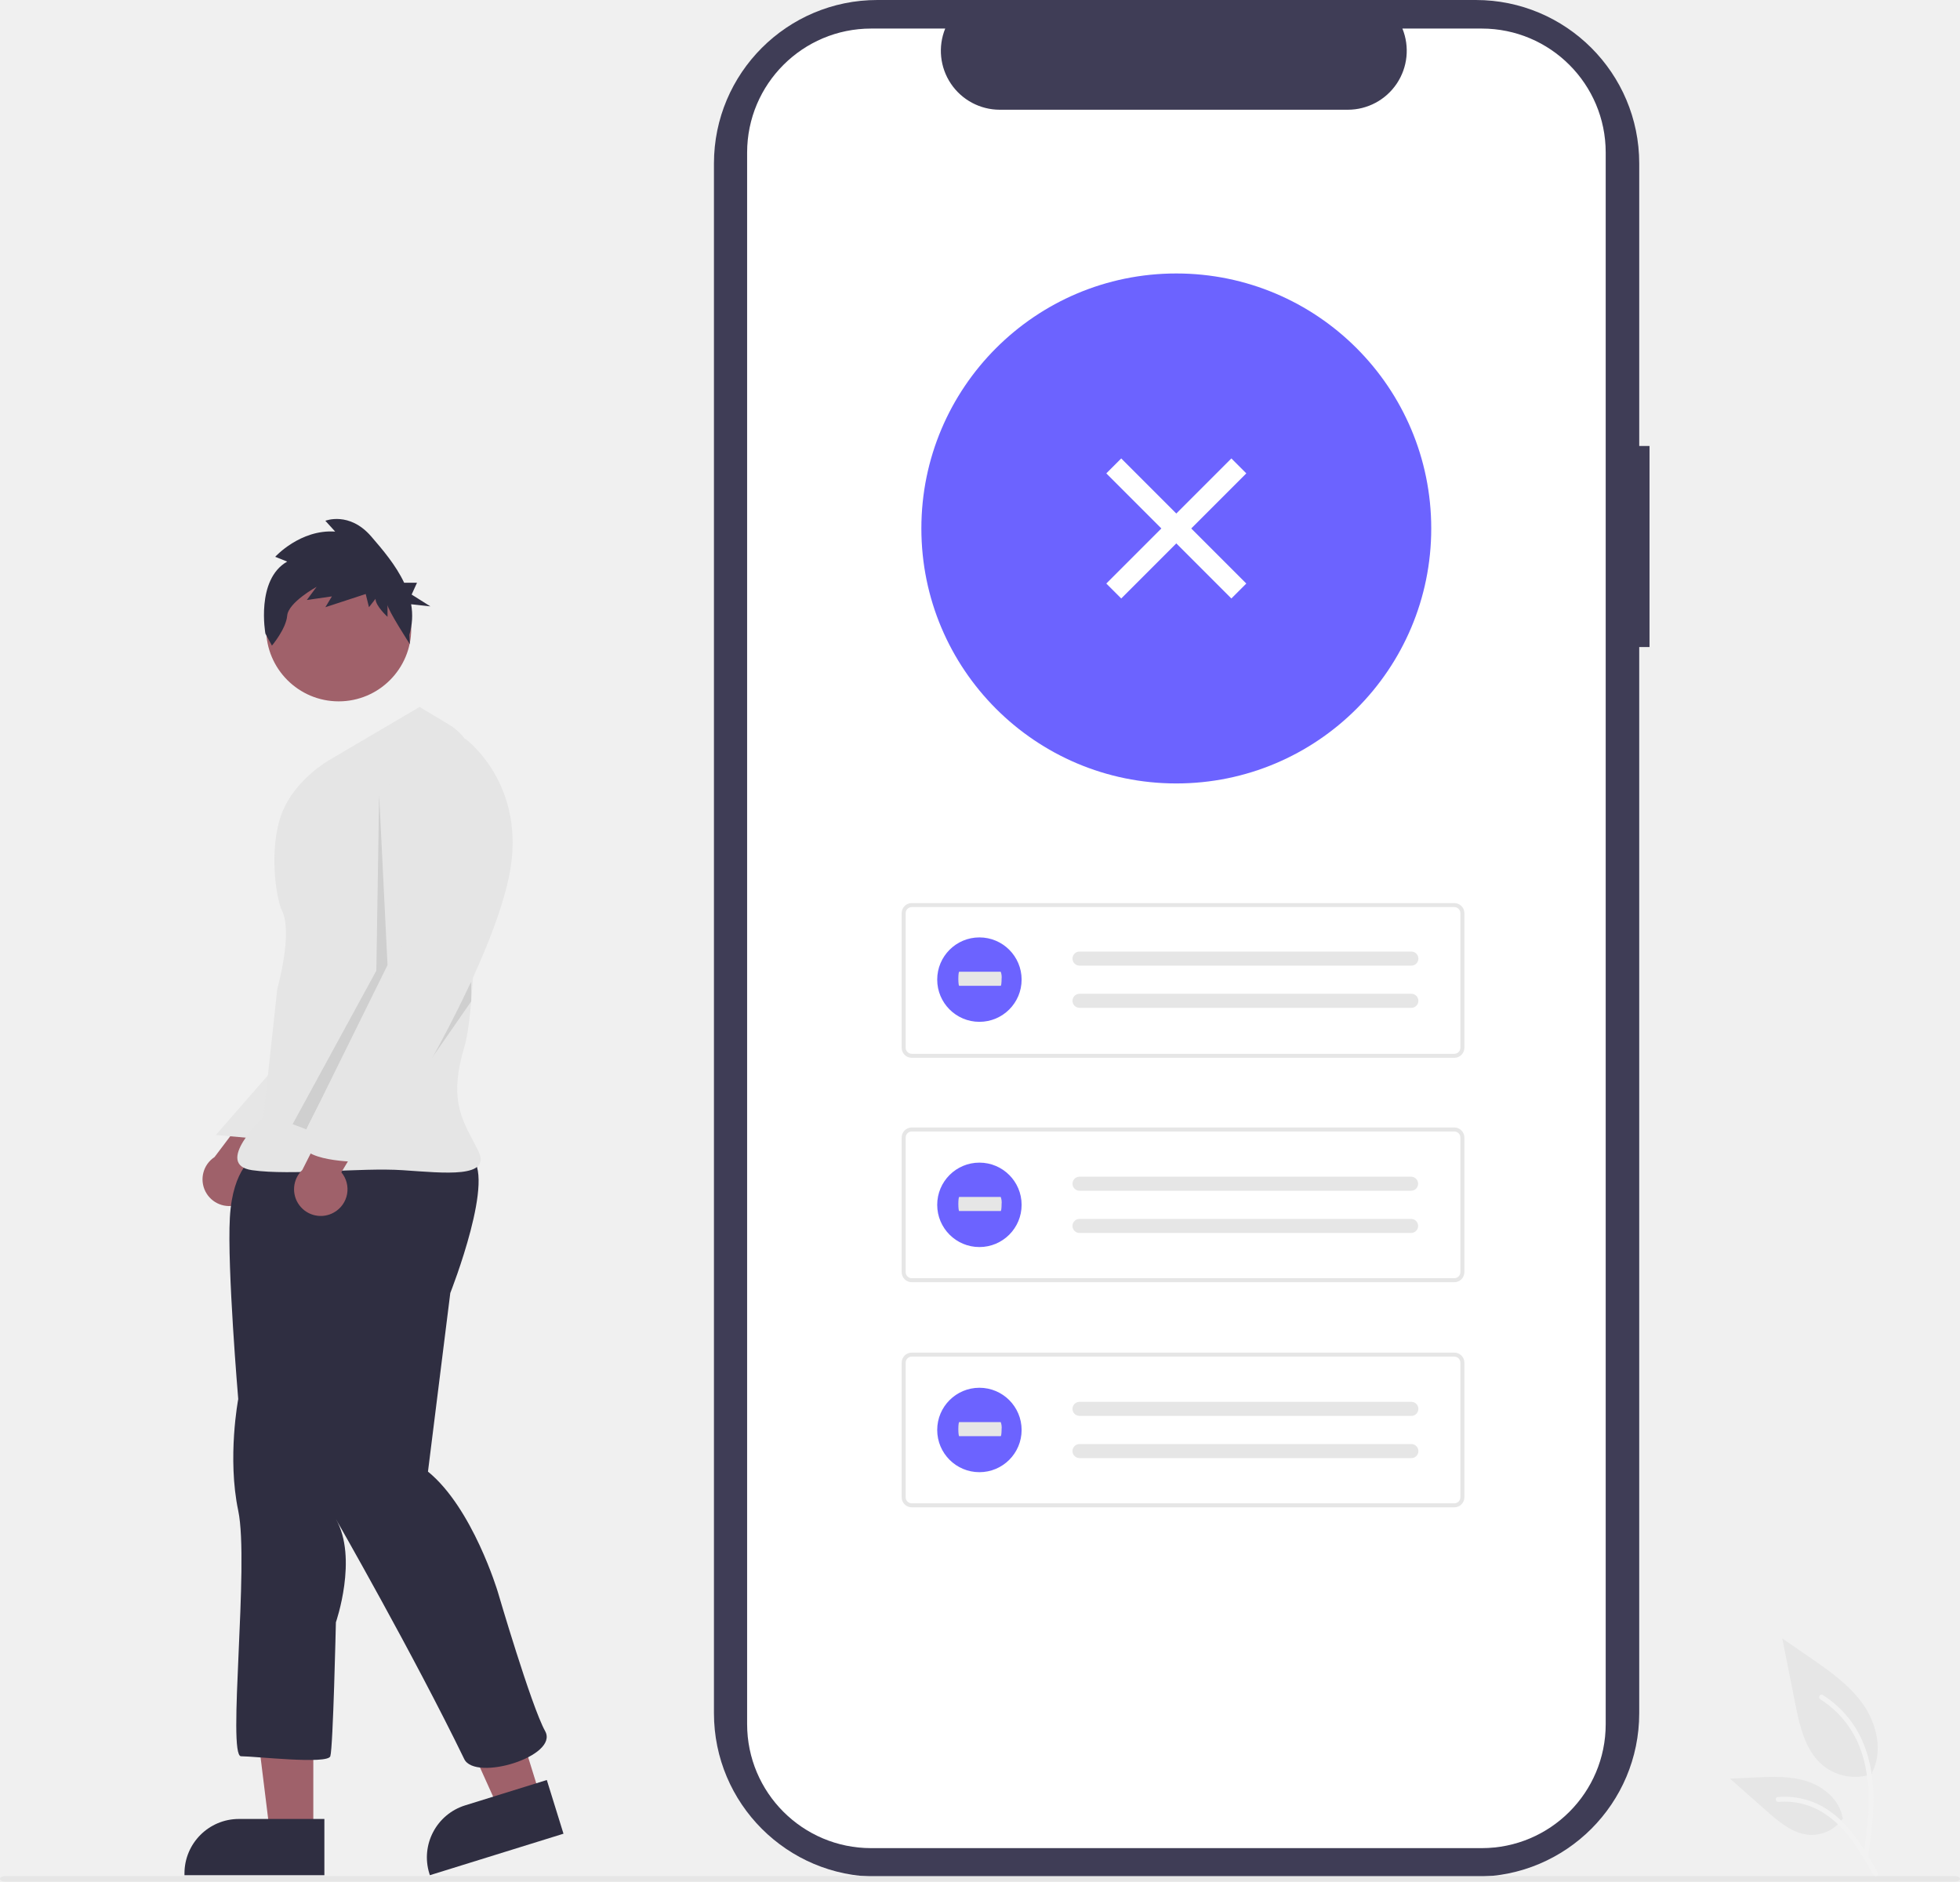
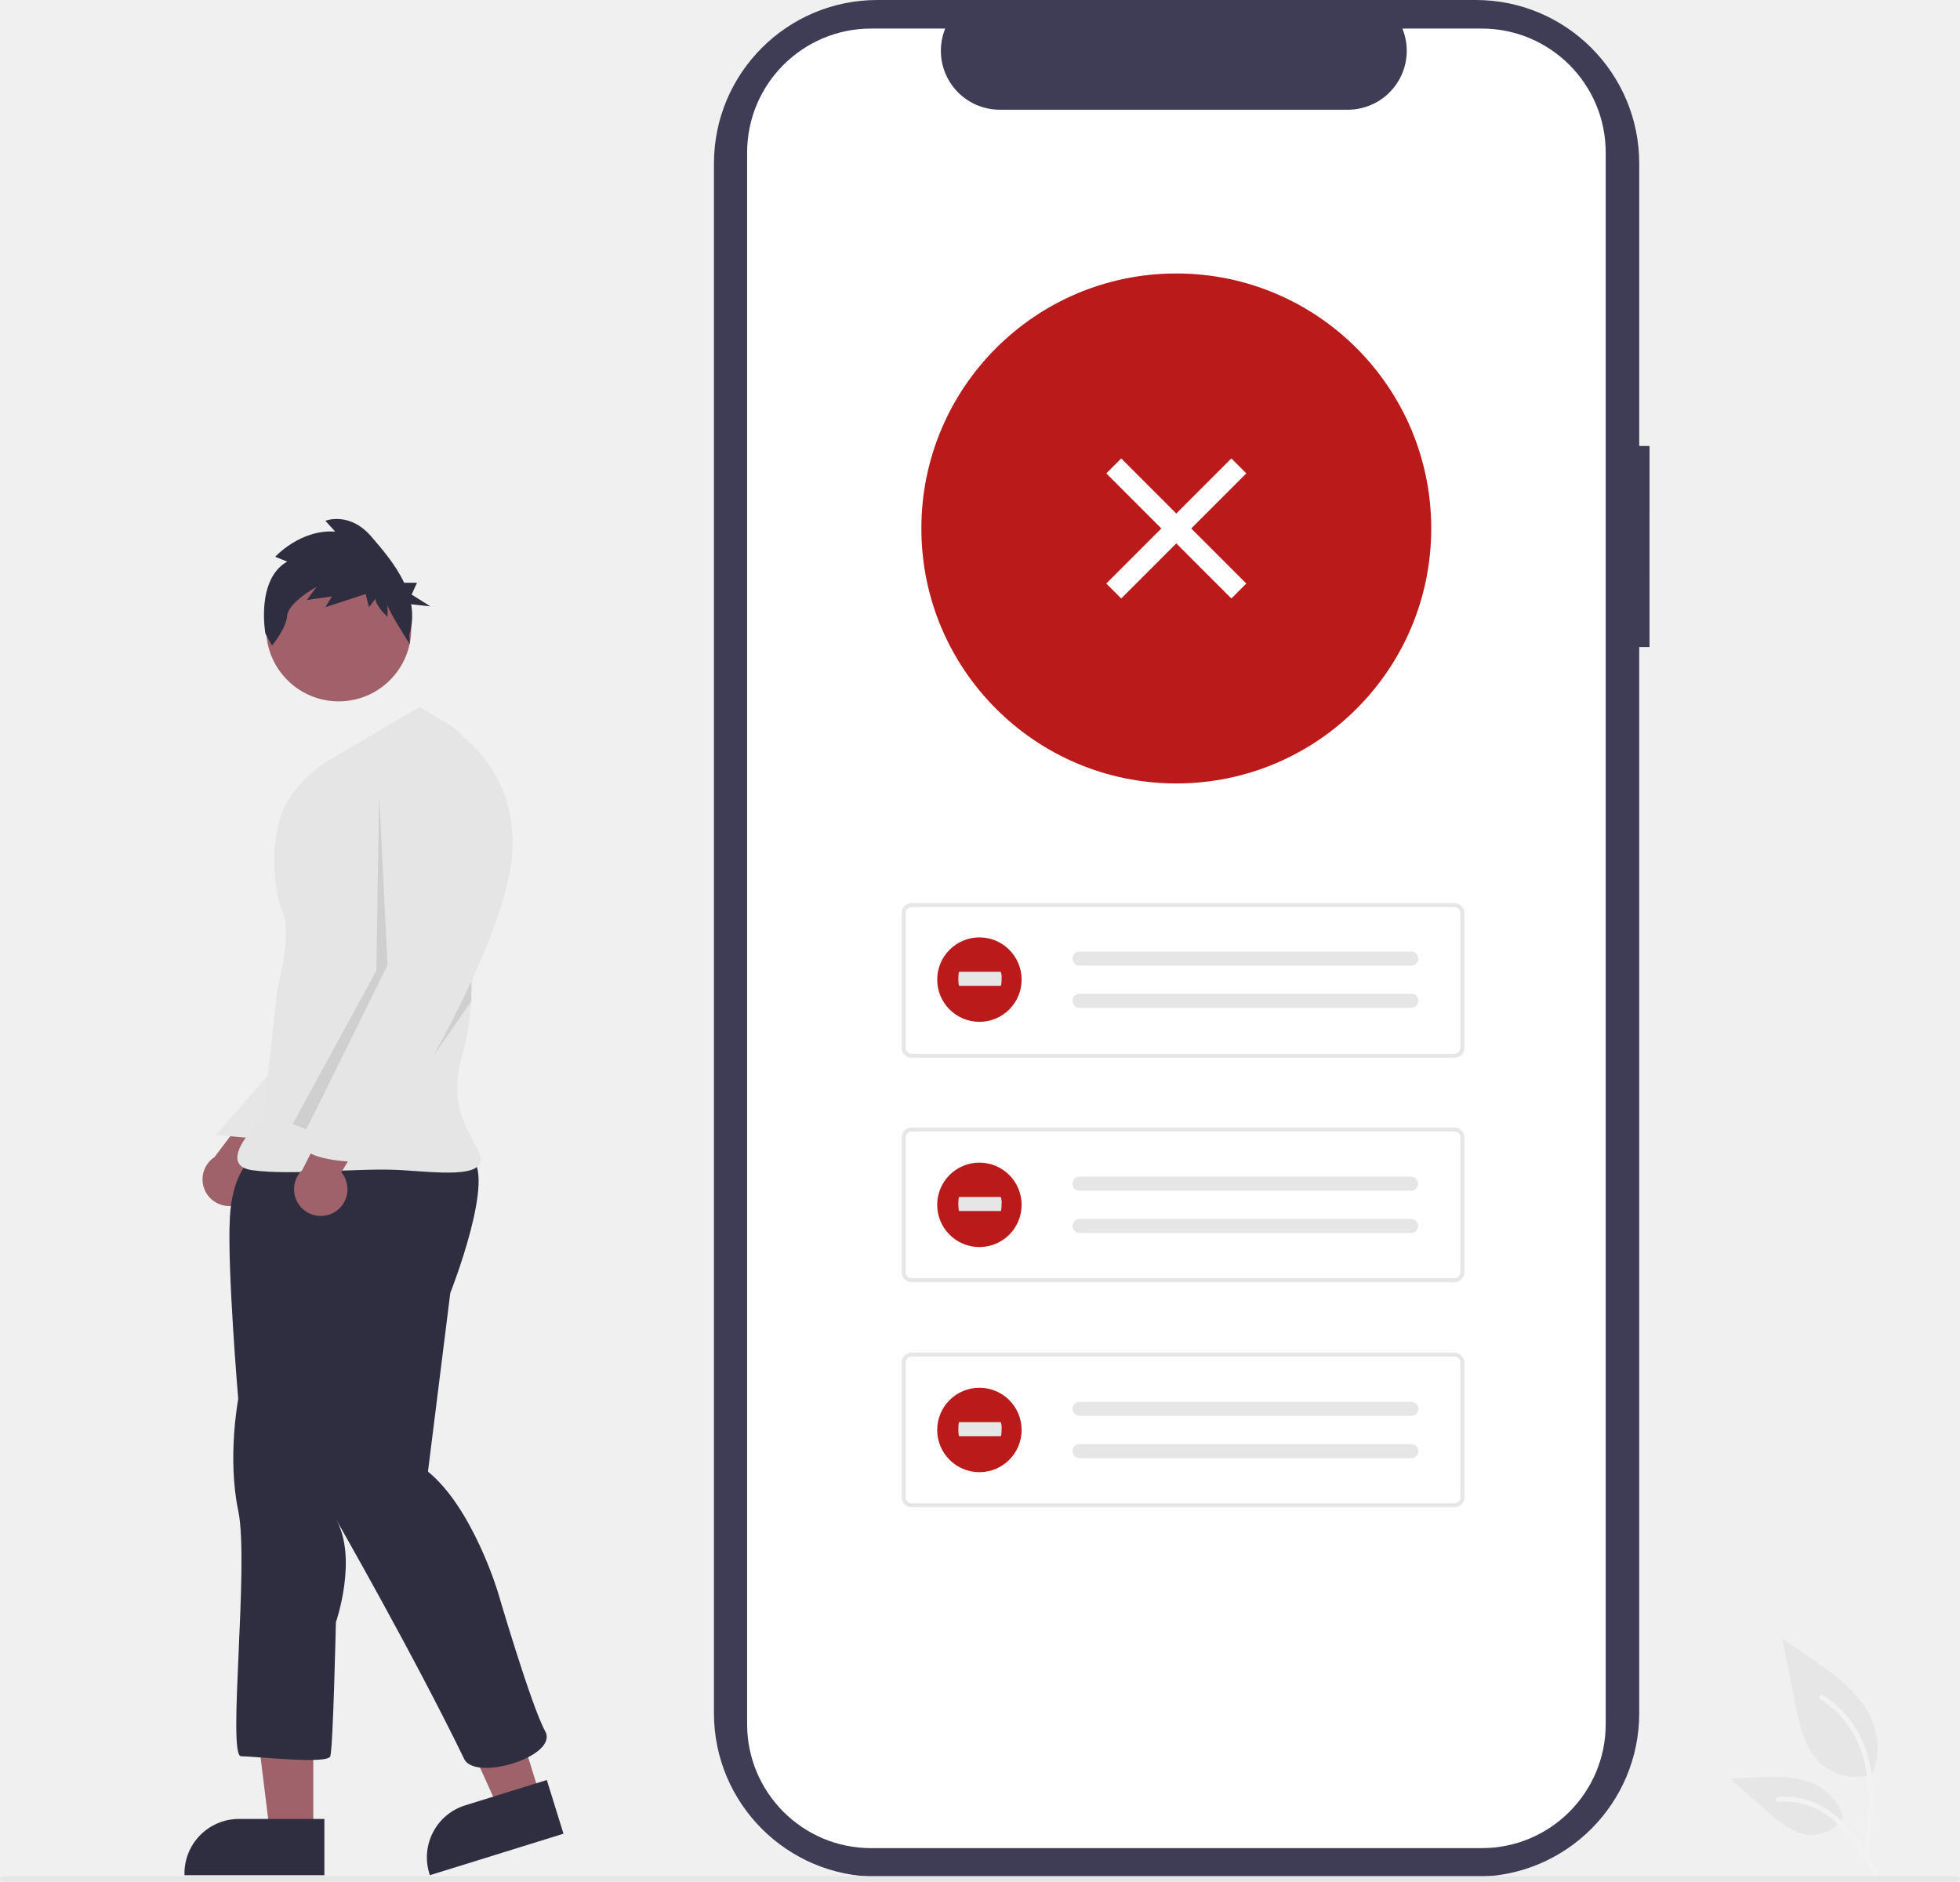
<svg xmlns="http://www.w3.org/2000/svg" data-name="Layer 1" width="742.417" height="712.573" viewBox="0 0 742.417 712.573">
-   <path id="aa38b2e7-2ea9-4025-adcf-83f87c0cfc4a-278" data-name="Path 968" d="M853.606,262.605h-3.9v-106.977a61.915,61.915,0,0,0-61.915-61.915h-226.65a61.915,61.915,0,0,0-61.916,61.914v586.884a61.915,61.915,0,0,0,61.915,61.915h226.648a61.915,61.915,0,0,0,61.915-61.915v-403.758h3.9Z" transform="translate(-228.7915 -93.71349)" fill="#3f3d56" />
-   <path id="f27259c2-0089-4137-bfd8-cb22dff914f1-279" data-name="Path 969" d="M837.006,151.481v595.175a46.959,46.959,0,0,1-46.942,46.952h-231.3a46.966,46.966,0,0,1-46.973-46.952v-595.175a46.965,46.965,0,0,1,46.971-46.951h28.058a22.329,22.329,0,0,0,20.656,30.74h131.868a22.329,22.329,0,0,0,20.656-30.74h30.055a46.959,46.959,0,0,1,46.951,46.942Z" transform="translate(-228.7915 -93.71349)" fill="#fff" />
-   <circle id="fc31cc31-f989-45cc-bd1e-521a0ee1871b" data-name="Ellipse 18" cx="445.565" cy="200.129" r="96.565" fill="#6c63ff" />
-   <path id="a573942c-3bf3-4c43-b474-689725a927f7-280" data-name="Path 39" d="M779.672,494.309h-205.537a3.81,3.81,0,0,1-3.806-3.806V439.519a3.811,3.811,0,0,1,3.806-3.806h205.537a3.811,3.811,0,0,1,3.806,3.806v50.985a3.811,3.811,0,0,1-3.806,3.806Zm-205.537-57.074a2.286,2.286,0,0,0-2.284,2.284v50.985a2.286,2.286,0,0,0,2.284,2.284h205.537a2.286,2.286,0,0,0,2.284-2.284v-50.985a2.286,2.286,0,0,0-2.284-2.284Z" transform="translate(-228.7915 -93.71349)" fill="#e6e6e6" />
-   <path id="fb5feb1e-1fe2-48fa-806d-0a2b51d12b49-281" data-name="Path 40" d="M637.699,454.074a2.664,2.664,0,0,0,0,5.329h125.605a2.665,2.665,0,0,0,.204-5.326q-.059-.002-.117-.002h-125.692Z" transform="translate(-228.7915 -93.71349)" fill="#e6e6e6" />
-   <path id="bcb9932f-0864-4b7e-b0ed-f7254bb9b8bf-282" data-name="Path 41" d="M637.699,470.058a2.664,2.664,0,0,0,0,5.329h125.605a2.665,2.665,0,0,0,.204-5.326q-.059-.002-.117-.002h-125.692Z" transform="translate(-228.7915 -93.71349)" fill="#e6e6e6" />
-   <path id="f88e2a8b-becc-4da9-bd36-af011daaaaf2-283" data-name="Path 42" d="M779.672,579.289h-205.537a3.81,3.81,0,0,1-3.806-3.806V524.499a3.811,3.811,0,0,1,3.806-3.806h205.537a3.811,3.811,0,0,1,3.806,3.806v50.985A3.811,3.811,0,0,1,779.672,579.289Zm-205.537-57.074a2.286,2.286,0,0,0-2.284,2.284v50.985a2.286,2.286,0,0,0,2.284,2.284h205.537a2.286,2.286,0,0,0,2.284-2.284v-50.985a2.286,2.286,0,0,0-2.284-2.284Z" transform="translate(-228.7915 -93.71349)" fill="#e6e6e6" />
-   <path id="e192d34f-2ccc-4f79-b47a-46430e4d87f6-284" data-name="Path 43" d="M637.699,539.33a2.664,2.664,0,0,0,0,5.329h125.605a2.665,2.665,0,0,0,.087-5.328h-125.692Z" transform="translate(-228.7915 -93.71349)" fill="#e6e6e6" />
-   <path id="b230677c-48cc-4ee6-87d6-a753204ffe47-285" data-name="Path 44" d="M637.699,555.318a2.664,2.664,0,0,0,0,5.329h125.605a2.665,2.665,0,0,0,.087-5.328h-125.692Z" transform="translate(-228.7915 -93.71349)" fill="#e6e6e6" />
-   <path id="b88a2a79-0ae3-4fd9-9894-02e0db9a2271-286" data-name="Path 39-2" d="M779.672,664.547h-205.537a3.81,3.81,0,0,1-3.806-3.806V609.758a3.811,3.811,0,0,1,3.806-3.806h205.537a3.811,3.811,0,0,1,3.806,3.806v50.985a3.811,3.811,0,0,1-3.806,3.806Zm-205.537-57.074a2.286,2.286,0,0,0-2.284,2.284v50.985a2.286,2.286,0,0,0,2.284,2.284h205.537a2.286,2.286,0,0,0,2.284-2.284v-50.985a2.286,2.286,0,0,0-2.284-2.284Z" transform="translate(-228.7915 -93.71349)" fill="#e6e6e6" />
-   <path id="aa2394a9-8b56-4a12-a2cd-a583e6ea12eb-287" data-name="Path 40-2" d="M637.699,624.591a2.664,2.664,0,1,0,0,5.329h125.605a2.665,2.665,0,0,0,.204-5.326q-.059-.002-.117-.002h-125.692Z" transform="translate(-228.7915 -93.71349)" fill="#e6e6e6" />
-   <path id="bc352cb2-8959-4b51-bd18-df6817a9a47e-288" data-name="Path 41-2" d="M637.699,640.578a2.664,2.664,0,0,0,0,5.329h125.605a2.665,2.665,0,0,0,.204-5.326q-.059-.002-.117-.002h-125.692Z" transform="translate(-228.7915 -93.71349)" fill="#e6e6e6" />
-   <path id="b30ee82f-5b3a-4aa4-9db7-ead828191937-289" data-name="Path 970" d="M969.27,806.287h-738.541c-1.071,0-1.938-.468-1.938-1.045s.868-1.045,1.938-1.045H969.271c1.07,0,1.938.468,1.938,1.045S970.341,806.287,969.27,806.287Z" transform="translate(-228.7915 -93.71349)" fill="#e6e6e6" />
+   <path id="aa38b2e7-2ea9-4025-adcf-83f87c0cfc4a-111" data-name="Path 968" d="M853.606,262.605h-3.9v-106.977a61.915,61.915,0,0,0-61.915-61.915h-226.65a61.915,61.915,0,0,0-61.916,61.914v586.884a61.915,61.915,0,0,0,61.915,61.915h226.648a61.915,61.915,0,0,0,61.915-61.915v-403.758h3.9Z" transform="translate(-228.7915 -93.71349)" fill="#3f3d56" />
+   <path id="f27259c2-0089-4137-bfd8-cb22dff914f1-112" data-name="Path 969" d="M837.006,151.481v595.175a46.959,46.959,0,0,1-46.942,46.952h-231.3a46.966,46.966,0,0,1-46.973-46.952v-595.175a46.965,46.965,0,0,1,46.971-46.951h28.058a22.329,22.329,0,0,0,20.656,30.74h131.868a22.329,22.329,0,0,0,20.656-30.74h30.055a46.959,46.959,0,0,1,46.951,46.942Z" transform="translate(-228.7915 -93.71349)" fill="#fff" />
+   <circle id="fc31cc31-f989-45cc-bd1e-521a0ee1871b" data-name="Ellipse 18" cx="445.565" cy="200.129" r="96.565" fill="#ba1a1a" />
+   <path id="a573942c-3bf3-4c43-b474-689725a927f7-113" data-name="Path 39" d="M779.672,494.309h-205.537a3.81,3.81,0,0,1-3.806-3.806V439.519a3.811,3.811,0,0,1,3.806-3.806h205.537a3.811,3.811,0,0,1,3.806,3.806v50.985a3.811,3.811,0,0,1-3.806,3.806Zm-205.537-57.074a2.286,2.286,0,0,0-2.284,2.284v50.985a2.286,2.286,0,0,0,2.284,2.284h205.537a2.286,2.286,0,0,0,2.284-2.284v-50.985a2.286,2.286,0,0,0-2.284-2.284Z" transform="translate(-228.7915 -93.71349)" fill="#e6e6e6" />
+   <path id="fb5feb1e-1fe2-48fa-806d-0a2b51d12b49-114" data-name="Path 40" d="M637.699,454.074a2.664,2.664,0,0,0,0,5.329h125.605a2.665,2.665,0,0,0,.204-5.326q-.059-.002-.117-.002h-125.692Z" transform="translate(-228.7915 -93.71349)" fill="#e6e6e6" />
+   <path id="bcb9932f-0864-4b7e-b0ed-f7254bb9b8bf-115" data-name="Path 41" d="M637.699,470.058a2.664,2.664,0,0,0,0,5.329h125.605a2.665,2.665,0,0,0,.204-5.326q-.059-.002-.117-.002h-125.692Z" transform="translate(-228.7915 -93.71349)" fill="#e6e6e6" />
+   <path id="f88e2a8b-becc-4da9-bd36-af011daaaaf2-116" data-name="Path 42" d="M779.672,579.289h-205.537a3.81,3.81,0,0,1-3.806-3.806V524.499a3.811,3.811,0,0,1,3.806-3.806h205.537a3.811,3.811,0,0,1,3.806,3.806v50.985A3.811,3.811,0,0,1,779.672,579.289Zm-205.537-57.074a2.286,2.286,0,0,0-2.284,2.284v50.985a2.286,2.286,0,0,0,2.284,2.284h205.537a2.286,2.286,0,0,0,2.284-2.284v-50.985a2.286,2.286,0,0,0-2.284-2.284Z" transform="translate(-228.7915 -93.71349)" fill="#e6e6e6" />
+   <path id="e192d34f-2ccc-4f79-b47a-46430e4d87f6-117" data-name="Path 43" d="M637.699,539.33a2.664,2.664,0,0,0,0,5.329h125.605a2.665,2.665,0,0,0,.087-5.328h-125.692Z" transform="translate(-228.7915 -93.71349)" fill="#e6e6e6" />
+   <path id="b230677c-48cc-4ee6-87d6-a753204ffe47-118" data-name="Path 44" d="M637.699,555.318a2.664,2.664,0,0,0,0,5.329h125.605a2.665,2.665,0,0,0,.087-5.328h-125.692Z" transform="translate(-228.7915 -93.71349)" fill="#e6e6e6" />
+   <path id="b88a2a79-0ae3-4fd9-9894-02e0db9a2271-119" data-name="Path 39-2" d="M779.672,664.547h-205.537a3.81,3.81,0,0,1-3.806-3.806V609.758a3.811,3.811,0,0,1,3.806-3.806h205.537a3.811,3.811,0,0,1,3.806,3.806v50.985a3.811,3.811,0,0,1-3.806,3.806Zm-205.537-57.074a2.286,2.286,0,0,0-2.284,2.284v50.985a2.286,2.286,0,0,0,2.284,2.284h205.537a2.286,2.286,0,0,0,2.284-2.284v-50.985a2.286,2.286,0,0,0-2.284-2.284Z" transform="translate(-228.7915 -93.71349)" fill="#e6e6e6" />
+   <path id="aa2394a9-8b56-4a12-a2cd-a583e6ea12eb-120" data-name="Path 40-2" d="M637.699,624.591a2.664,2.664,0,1,0,0,5.329h125.605a2.665,2.665,0,0,0,.204-5.326q-.059-.002-.117-.002h-125.692Z" transform="translate(-228.7915 -93.71349)" fill="#e6e6e6" />
+   <path id="bc352cb2-8959-4b51-bd18-df6817a9a47e-121" data-name="Path 41-2" d="M637.699,640.578a2.664,2.664,0,0,0,0,5.329h125.605a2.665,2.665,0,0,0,.204-5.326q-.059-.002-.117-.002h-125.692Z" transform="translate(-228.7915 -93.71349)" fill="#e6e6e6" />
+   <path id="b30ee82f-5b3a-4aa4-9db7-ead828191937-122" data-name="Path 970" d="M969.27,806.287h-738.541c-1.071,0-1.938-.468-1.938-1.045s.868-1.045,1.938-1.045H969.271c1.07,0,1.938.468,1.938,1.045S970.341,806.287,969.27,806.287Z" transform="translate(-228.7915 -93.71349)" fill="#e6e6e6" />
  <g id="f24cf2fd-107c-4150-a0f1-6f6b12d88bf3" data-name="Group 58">
-     <path id="a2b576eb-bb95-4480-aa60-cd8aa023fe61-290" data-name="Path 438" d="M937.992,765.522a19.474,19.474,0,0,1-18.806-3.313c-6.587-5.528-8.652-14.636-10.332-23.07l-4.97-24.945,10.405,7.165c7.483,5.152,15.134,10.47,20.316,17.933s7.443,17.651,3.28,25.726" transform="translate(-228.7915 -93.71349)" fill="#e6e6e6" />
-     <path id="fe1c5433-44e0-47a6-8430-329cbd7c4dea-291" data-name="Path 439" d="M936.385,797.459c1.31-9.542,2.657-19.206,1.738-28.849-.816-8.565-3.429-16.93-8.749-23.789a39.574,39.574,0,0,0-10.153-9.2c-1.015-.641-1.95.968-.939,1.606a37.622,37.622,0,0,1,14.881,17.956c3.24,8.241,3.76,17.224,3.2,25.977-.338,5.294-1.053,10.553-1.774,15.805a.964.964,0,0,0,.65,1.144.936.936,0,0,0,1.144-.65Z" transform="translate(-228.7915 -93.71349)" fill="#f2f2f2" />
-     <path id="f0043cfc-c9b9-4981-8afd-8c13c1b6f93f-292" data-name="Path 442" d="M926.958,782.148a14.336,14.336,0,0,1-12.491,6.447c-6.323-.3-11.595-4.713-16.34-8.9l-14.035-12.395,9.289-.444c6.68-.32,13.533-.618,19.9,1.442s12.231,7.018,13.394,13.6" transform="translate(-228.7915 -93.71349)" fill="#e6e6e6" />
-     <path id="b883c521-5e9e-4a38-b47c-4f8b0cd8c6cd-293" data-name="Path 443" d="M940.086,802.943c-6.3-11.156-13.618-23.555-26.685-27.518a29.779,29.779,0,0,0-11.224-1.159c-1.192.1-.894,1.94.3,1.837a27.665,27.665,0,0,1,17.912,4.739c5.051,3.438,8.983,8.217,12.311,13.286,2.039,3.1,3.865,6.341,5.691,9.573C938.971,804.733,940.677,803.988,940.086,802.943Z" transform="translate(-228.7915 -93.71349)" fill="#f2f2f2" />
+     <path id="a2b576eb-bb95-4480-aa60-cd8aa023fe61-123" data-name="Path 438" d="M937.992,765.522a19.474,19.474,0,0,1-18.806-3.313c-6.587-5.528-8.652-14.636-10.332-23.07l-4.97-24.945,10.405,7.165c7.483,5.152,15.134,10.47,20.316,17.933s7.443,17.651,3.28,25.726" transform="translate(-228.7915 -93.71349)" fill="#e6e6e6" />
+     <path id="fe1c5433-44e0-47a6-8430-329cbd7c4dea-124" data-name="Path 439" d="M936.385,797.459c1.31-9.542,2.657-19.206,1.738-28.849-.816-8.565-3.429-16.93-8.749-23.789a39.574,39.574,0,0,0-10.153-9.2c-1.015-.641-1.95.968-.939,1.606a37.622,37.622,0,0,1,14.881,17.956c3.24,8.241,3.76,17.224,3.2,25.977-.338,5.294-1.053,10.553-1.774,15.805a.964.964,0,0,0,.65,1.144.936.936,0,0,0,1.144-.65Z" transform="translate(-228.7915 -93.71349)" fill="#f2f2f2" />
+     <path id="f0043cfc-c9b9-4981-8afd-8c13c1b6f93f-125" data-name="Path 442" d="M926.958,782.148a14.336,14.336,0,0,1-12.491,6.447c-6.323-.3-11.595-4.713-16.34-8.9l-14.035-12.395,9.289-.444c6.68-.32,13.533-.618,19.9,1.442s12.231,7.018,13.394,13.6" transform="translate(-228.7915 -93.71349)" fill="#e6e6e6" />
+     <path id="b883c521-5e9e-4a38-b47c-4f8b0cd8c6cd-126" data-name="Path 443" d="M940.086,802.943c-6.3-11.156-13.618-23.555-26.685-27.518a29.779,29.779,0,0,0-11.224-1.159c-1.192.1-.894,1.94.3,1.837a27.665,27.665,0,0,1,17.912,4.739c5.051,3.438,8.983,8.217,12.311,13.286,2.039,3.1,3.865,6.341,5.691,9.573C938.971,804.733,940.677,803.988,940.086,802.943Z" transform="translate(-228.7915 -93.71349)" fill="#f2f2f2" />
  </g>
  <g id="b241f6a5-c54d-499c-8ecd-4235a19d143f" data-name="Group 59">
-     <circle id="bfaee8a8-2192-45bf-83cb-a2f223d41a02" data-name="Ellipse 5" cx="370.986" cy="370.985" r="15.986" fill="#6c63ff" />
-     <path id="ae47602b-fb54-4e88-955d-49b260f35f7f-294" data-name="Path 40-3" d="M592.124,461.712c-.184,0-.333,1.193-.333,2.664s.149,2.665.333,2.665h15.719c.184.024.336-1.149.339-2.62a5.943,5.943,0,0,0-.328-2.708h-15.73Z" transform="translate(-228.7915 -93.71349)" fill="#e6e6e6" />
+     <circle id="bfaee8a8-2192-45bf-83cb-a2f223d41a02" data-name="Ellipse 5" cx="370.986" cy="370.985" r="15.986" fill="#ba1a1a" />
+     <path id="ae47602b-fb54-4e88-955d-49b260f35f7f-127" data-name="Path 40-3" d="M592.124,461.712c-.184,0-.333,1.193-.333,2.664s.149,2.665.333,2.665h15.719c.184.024.336-1.149.339-2.62a5.943,5.943,0,0,0-.328-2.708h-15.73Z" transform="translate(-228.7915 -93.71349)" fill="#e6e6e6" />
  </g>
  <g id="a1e1e52b-75f8-4aa9-8279-faf451e6aae1" data-name="Group 60">
-     <circle id="fa3a3ce2-c232-40ee-81b4-25b83d5b931c" data-name="Ellipse 5-2" cx="370.986" cy="456.278" r="15.986" fill="#6c63ff" />
-     <path id="aaaffa69-7c16-47ec-b12d-87139789d2df-295" data-name="Path 40-4" d="M592.124,547.005c-.184,0-.333,1.193-.333,2.664s.149,2.665.333,2.665h15.719c.184.024.336-1.149.339-2.62a5.943,5.943,0,0,0-.328-2.708h-15.73Z" transform="translate(-228.7915 -93.71349)" fill="#e6e6e6" />
+     <circle id="fa3a3ce2-c232-40ee-81b4-25b83d5b931c" data-name="Ellipse 5-2" cx="370.986" cy="456.278" r="15.986" fill="#ba1a1a" />
+     <path id="aaaffa69-7c16-47ec-b12d-87139789d2df-128" data-name="Path 40-4" d="M592.124,547.005c-.184,0-.333,1.193-.333,2.664s.149,2.665.333,2.665h15.719c.184.024.336-1.149.339-2.62a5.943,5.943,0,0,0-.328-2.708h-15.73Z" transform="translate(-228.7915 -93.71349)" fill="#e6e6e6" />
  </g>
  <g id="fd2b54c2-3dec-4fb6-9f72-e6c667a136b8" data-name="Group 61">
-     <circle id="abc19202-5605-459b-9c25-b430addb8839" data-name="Ellipse 5-3" cx="370.986" cy="541.536" r="15.986" fill="#6c63ff" />
-     <path id="f69fbb38-8754-494b-94fa-96f6df4fd0e7-296" data-name="Path 40-5" d="M592.124,632.263c-.184,0-.333,1.193-.333,2.664s.149,2.665.333,2.665h15.719c.184.024.336-1.149.339-2.62a5.943,5.943,0,0,0-.328-2.708h-15.73Z" transform="translate(-228.7915 -93.71349)" fill="#e6e6e6" />
+     <circle id="abc19202-5605-459b-9c25-b430addb8839" data-name="Ellipse 5-3" cx="370.986" cy="541.536" r="15.986" fill="#ba1a1a" />
+     <path id="f69fbb38-8754-494b-94fa-96f6df4fd0e7-129" data-name="Path 40-5" d="M592.124,632.263c-.184,0-.333,1.193-.333,2.664s.149,2.665.333,2.665h15.719c.184.024.336-1.149.339-2.62a5.943,5.943,0,0,0-.328-2.708h-15.73Z" transform="translate(-228.7915 -93.71349)" fill="#e6e6e6" />
  </g>
  <rect x="670.356" y="260.342" width="8" height="67" transform="translate(-239.0551 469.193) rotate(-45)" fill="#fff" />
  <rect x="670.356" y="260.342" width="8" height="67" transform="translate(176.501 -484.491) rotate(45)" fill="#fff" />
  <path d="M319.051,549.848a10.056,10.056,0,0,0,5.388-14.447l23.565-26.864-18.395-2.538-19.558,25.899a10.11,10.11,0,0,0,9,17.95Z" transform="translate(-228.7915 -93.71349)" fill="#9f616a" />
  <polygon points="118.679 694.215 102.244 694.214 94.425 630.82 118.682 630.821 118.679 694.215" fill="#9f616a" />
  <path d="M351.662,803.86l-52.995-.002v-.67a20.628,20.628,0,0,1,20.627-20.627h.001l32.367.001Z" transform="translate(-228.7915 -93.71349)" fill="#2f2e41" />
  <polygon points="204.713 680.461 189.017 685.334 162.751 627.11 185.917 619.918 204.713 680.461" fill="#9f616a" />
  <path d="M442.232,788.147,391.621,803.86l-.199-.64a20.628,20.628,0,0,1,13.582-25.816l.001-0,30.912-9.597Z" transform="translate(-228.7915 -93.71349)" fill="#2f2e41" />
-   <path id="ae9bdfa9-f7e0-4b2f-8168-ca8868d01318-297" data-name="Path 973" d="M334.884,495.656l-24.341,27.877,19.056,1.715Z" transform="translate(-228.7915 -93.71349)" fill="#e6e6e6" />
-   <path id="b88343d2-9c47-4183-8a8a-427a73d8d9be-298" data-name="Path 975" d="M325.373,531.589s-8.455,4.227-9.512,23.251,3.171,68.7,3.171,68.7-4.227,22.194,0,42.274-4.227,93,1.057,93,32.762,3.171,33.819,0,2.114-50.729,2.114-50.729,8.455-24.308,0-39.1c0,0,29.521,51.548,48.615,90.889,4.179,8.61,35.933-1.057,30.649-10.569s-17.966-52.843-17.966-52.843-9.512-31.706-26.421-45.445l8.455-67.639s17.967-45.445,7.4-51.786S325.373,531.589,325.373,531.589Z" transform="translate(-228.7915 -93.71349)" fill="#2f2e41" />
+   <path id="ae9bdfa9-f7e0-4b2f-8168-ca8868d01318-130" data-name="Path 973" d="M334.884,495.656l-24.341,27.877,19.056,1.715Z" transform="translate(-228.7915 -93.71349)" fill="#e6e6e6" />
+   <path id="b88343d2-9c47-4183-8a8a-427a73d8d9be-131" data-name="Path 975" d="M325.373,531.589s-8.455,4.227-9.512,23.251,3.171,68.7,3.171,68.7-4.227,22.194,0,42.274-4.227,93,1.057,93,32.762,3.171,33.819,0,2.114-50.729,2.114-50.729,8.455-24.308,0-39.1c0,0,29.521,51.548,48.615,90.889,4.179,8.61,35.933-1.057,30.649-10.569s-17.966-52.843-17.966-52.843-9.512-31.706-26.421-45.445l8.455-67.639s17.967-45.445,7.4-51.786S325.373,531.589,325.373,531.589Z" transform="translate(-228.7915 -93.71349)" fill="#2f2e41" />
  <circle id="fdc24b21-a9e1-47f2-b2e4-7458730b7c21" data-name="Ellipse 182" cx="128.287" cy="238.129" r="27.478" fill="#a0616a" />
-   <path id="ac268c91-41f4-49c7-bce6-773e5eb69fa2-299" data-name="Path 976" d="M387.727,361.434l-34.16,20.08s-13.08,7.366-17.966,20.08c-5.208,13.55-2.181,32.628,0,36.99,4.227,8.455-1.773,29.592-1.773,29.592l-5.284,48.615s-19.023,17.966-4.227,20.08,41.217-1.057,57.07,0,33.819,3.171,28.535-7.4-11.625-17.967-5.284-39.1c4.962-16.54,4.747-78.383,4.419-104.5a21.025,21.025,0,0,0-10.211-17.767Z" transform="translate(-228.7915 -93.71349)" fill="#e5e5e5" />
-   <path id="aebed2c8-94ca-417e-8b11-27e17cbf3024-300" data-name="Path 980" d="M372.407,394.726l3.17,64.468-30.726,62.223-5.211-1.983,31.706-58.127Z" transform="translate(-228.7915 -93.71349)" opacity="0.1" style="isolation:isolate" />
-   <path id="e13ea0c4-bc86-4025-9528-1665a42d3372-301" data-name="Path 982" d="M407.279,472.932v-7.4l-35.929,59.186Z" transform="translate(-228.7915 -93.71349)" opacity="0.1" style="isolation:isolate" />
-   <path id="eb3190ba-6b3f-4b2b-91d1-1543e580b413-302" data-name="Path 983" d="M337.576,306.387l-4.539-1.816s9.5-10.457,22.713-9.548l-3.717-4.092s9.085-3.637,17.345,5.91c4.342,5.019,9.365,10.919,12.5,17.564h4.865l-2.03,4.471,7.106,4.471-7.294-.8a24.739,24.739,0,0,1-.69,11.579l.2,3.534s-8.459-13.089-8.459-14.905v4.547s-4.543-4.092-4.543-6.82l-2.478,3.183-1.239-5-15.28,5,2.476-4.094-9.5,1.364,3.717-5s-10.737,5.91-11.15,10.912-5.781,11.366-5.781,11.366l-2.478-4.547S325.604,313.207,337.576,306.387Z" transform="translate(-228.7915 -93.71349)" fill="#2f2e41" />
+   <path id="ac268c91-41f4-49c7-bce6-773e5eb69fa2-132" data-name="Path 976" d="M387.727,361.434l-34.16,20.08s-13.08,7.366-17.966,20.08c-5.208,13.55-2.181,32.628,0,36.99,4.227,8.455-1.773,29.592-1.773,29.592l-5.284,48.615s-19.023,17.966-4.227,20.08,41.217-1.057,57.07,0,33.819,3.171,28.535-7.4-11.625-17.967-5.284-39.1c4.962-16.54,4.747-78.383,4.419-104.5a21.025,21.025,0,0,0-10.211-17.767Z" transform="translate(-228.7915 -93.71349)" fill="#e5e5e5" />
+   <path id="aebed2c8-94ca-417e-8b11-27e17cbf3024-133" data-name="Path 980" d="M372.407,394.726l3.17,64.468-30.726,62.223-5.211-1.983,31.706-58.127Z" transform="translate(-228.7915 -93.71349)" opacity="0.1" style="isolation:isolate" />
+   <path id="e13ea0c4-bc86-4025-9528-1665a42d3372-134" data-name="Path 982" d="M407.279,472.932v-7.4l-35.929,59.186Z" transform="translate(-228.7915 -93.71349)" opacity="0.1" style="isolation:isolate" />
+   <path id="eb3190ba-6b3f-4b2b-91d1-1543e580b413-135" data-name="Path 983" d="M337.576,306.387l-4.539-1.816s9.5-10.457,22.713-9.548l-3.717-4.092s9.085-3.637,17.345,5.91c4.342,5.019,9.365,10.919,12.5,17.564h4.865l-2.03,4.471,7.106,4.471-7.294-.8a24.739,24.739,0,0,1-.69,11.579l.2,3.534s-8.459-13.089-8.459-14.905v4.547s-4.543-4.092-4.543-6.82l-2.478,3.183-1.239-5-15.28,5,2.476-4.094-9.5,1.364,3.717-5s-10.737,5.91-11.15,10.912-5.781,11.366-5.781,11.366l-2.478-4.547S325.604,313.207,337.576,306.387Z" transform="translate(-228.7915 -93.71349)" fill="#2f2e41" />
  <path d="M355.354,552.839a10.056,10.056,0,0,0,2.738-15.174l18.423-30.62-18.554.768-14.65,28.96a10.11,10.11,0,0,0,12.043,16.067Z" transform="translate(-228.7915 -93.71349)" fill="#9f616a" />
-   <path id="a62f6567-f472-4931-86f9-ff652851a370-303" data-name="Path 981" d="M397.24,375.175l7.926-1.585s23.779,17.438,16.381,52.314-40.16,87.719-40.16,87.719-7.4,9.512-9.512,11.625-6.341,0-4.227,3.171-3.171,5.284-3.171,5.284-23.251,0-21.137-8.455,38.047-68.7,38.047-68.7l-5.284-56.013S371.874,373.062,397.24,375.175Z" transform="translate(-228.7915 -93.71349)" fill="#e5e5e5" />
+   <path id="a62f6567-f472-4931-86f9-ff652851a370-136" data-name="Path 981" d="M397.24,375.175l7.926-1.585s23.779,17.438,16.381,52.314-40.16,87.719-40.16,87.719-7.4,9.512-9.512,11.625-6.341,0-4.227,3.171-3.171,5.284-3.171,5.284-23.251,0-21.137-8.455,38.047-68.7,38.047-68.7l-5.284-56.013S371.874,373.062,397.24,375.175Z" transform="translate(-228.7915 -93.71349)" fill="#e5e5e5" />
</svg>
